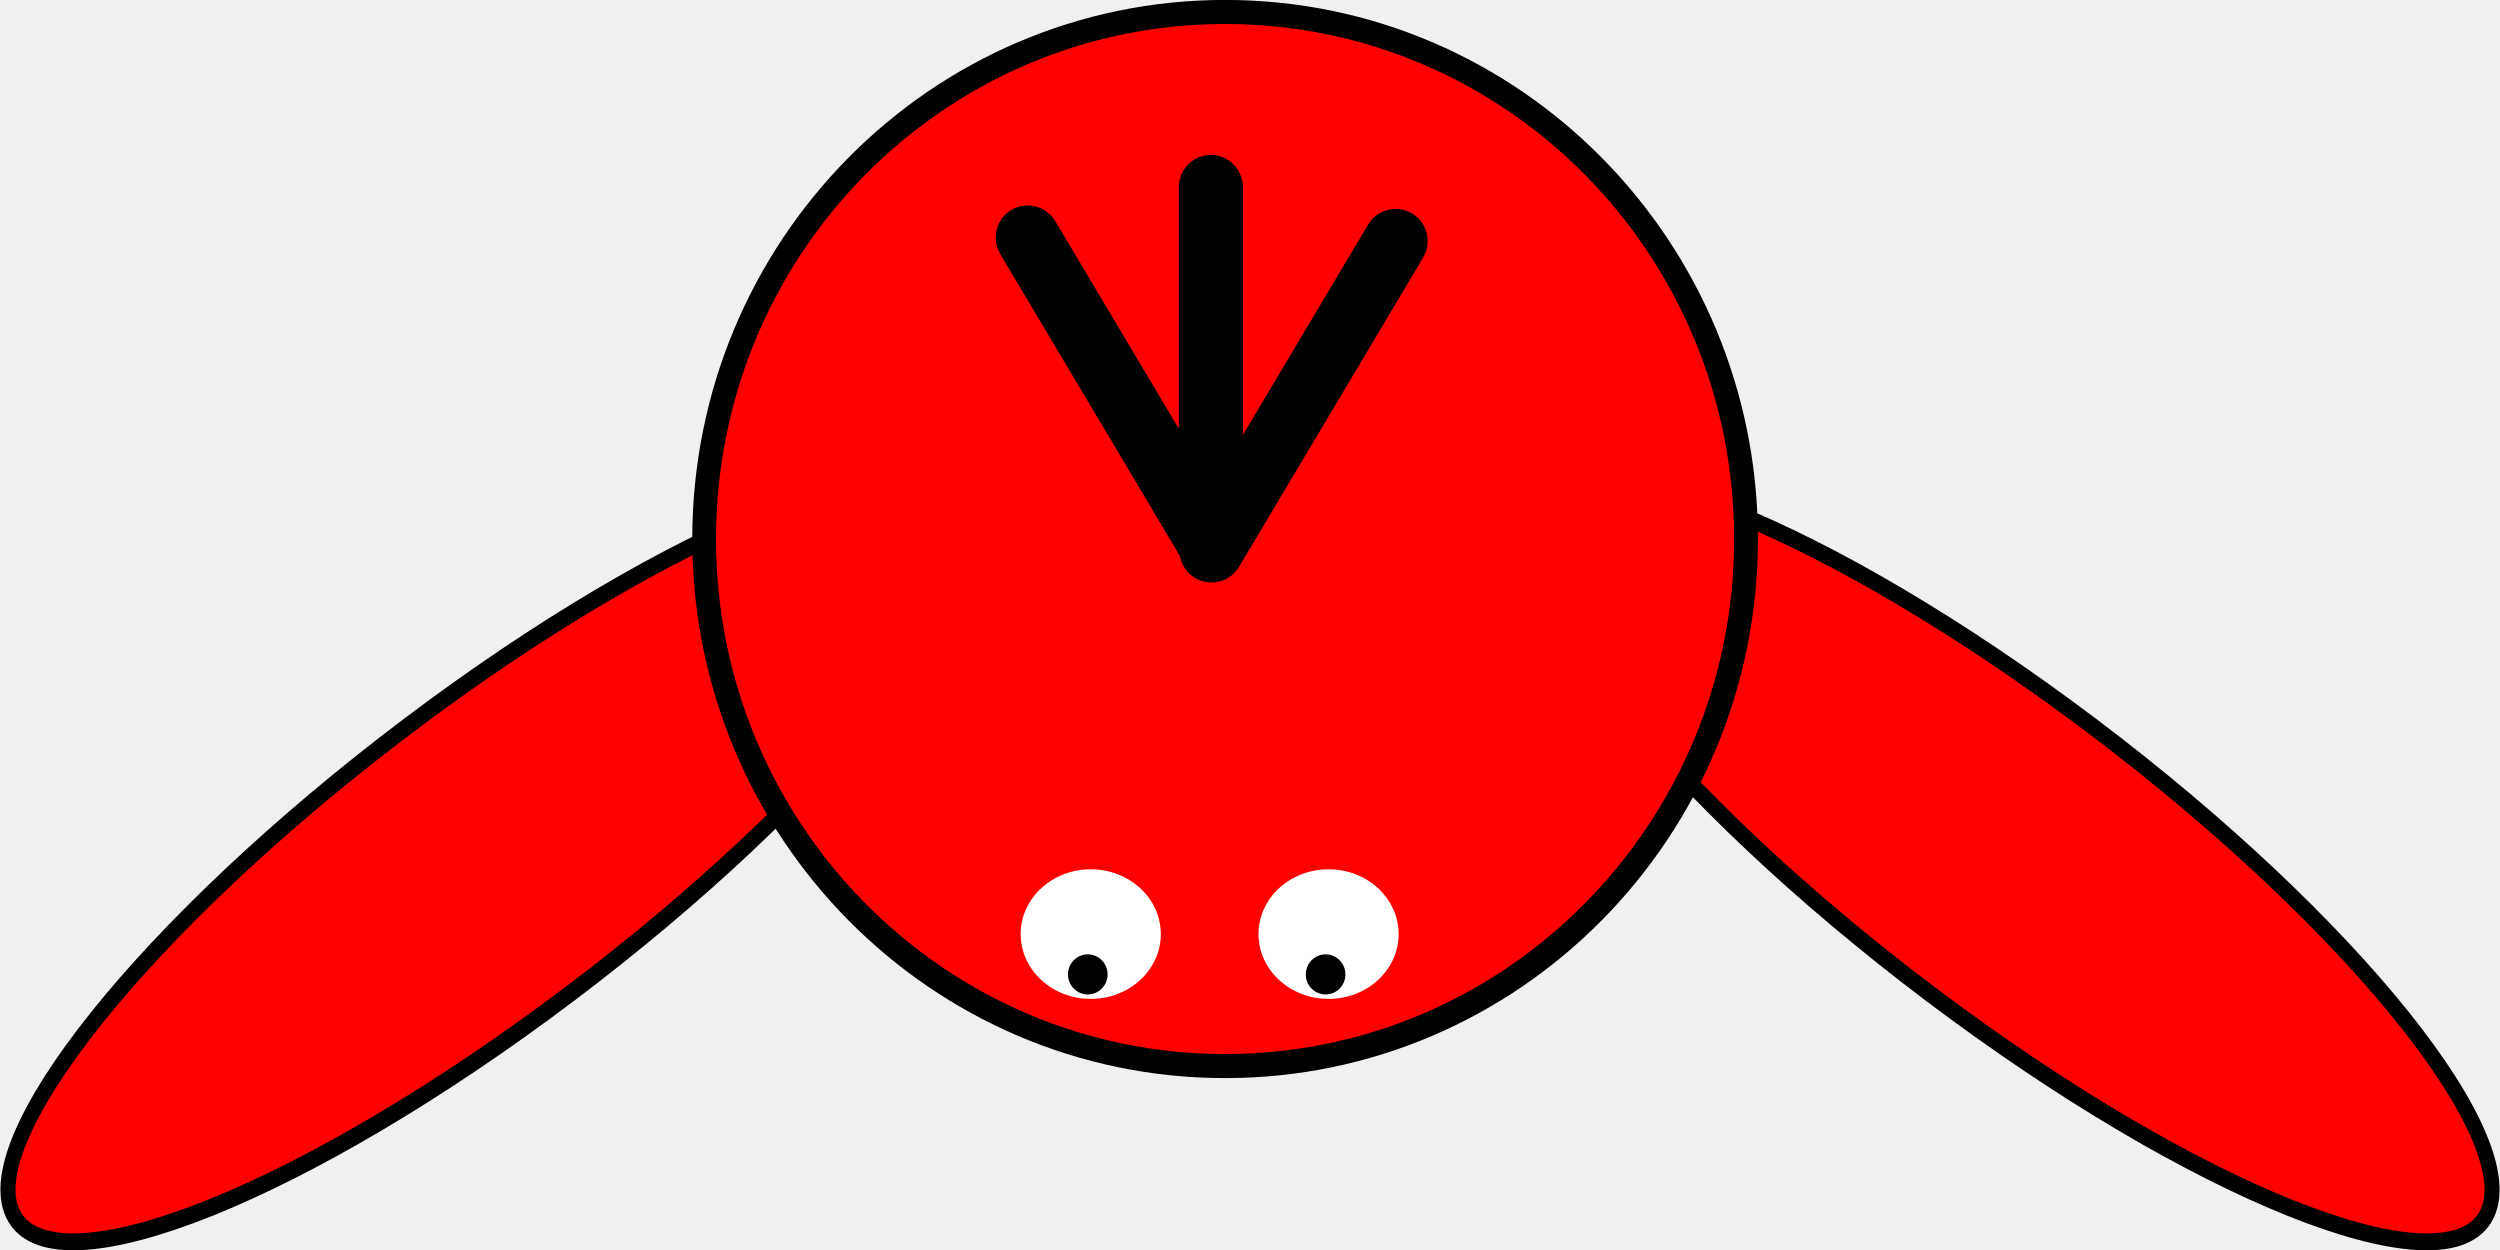
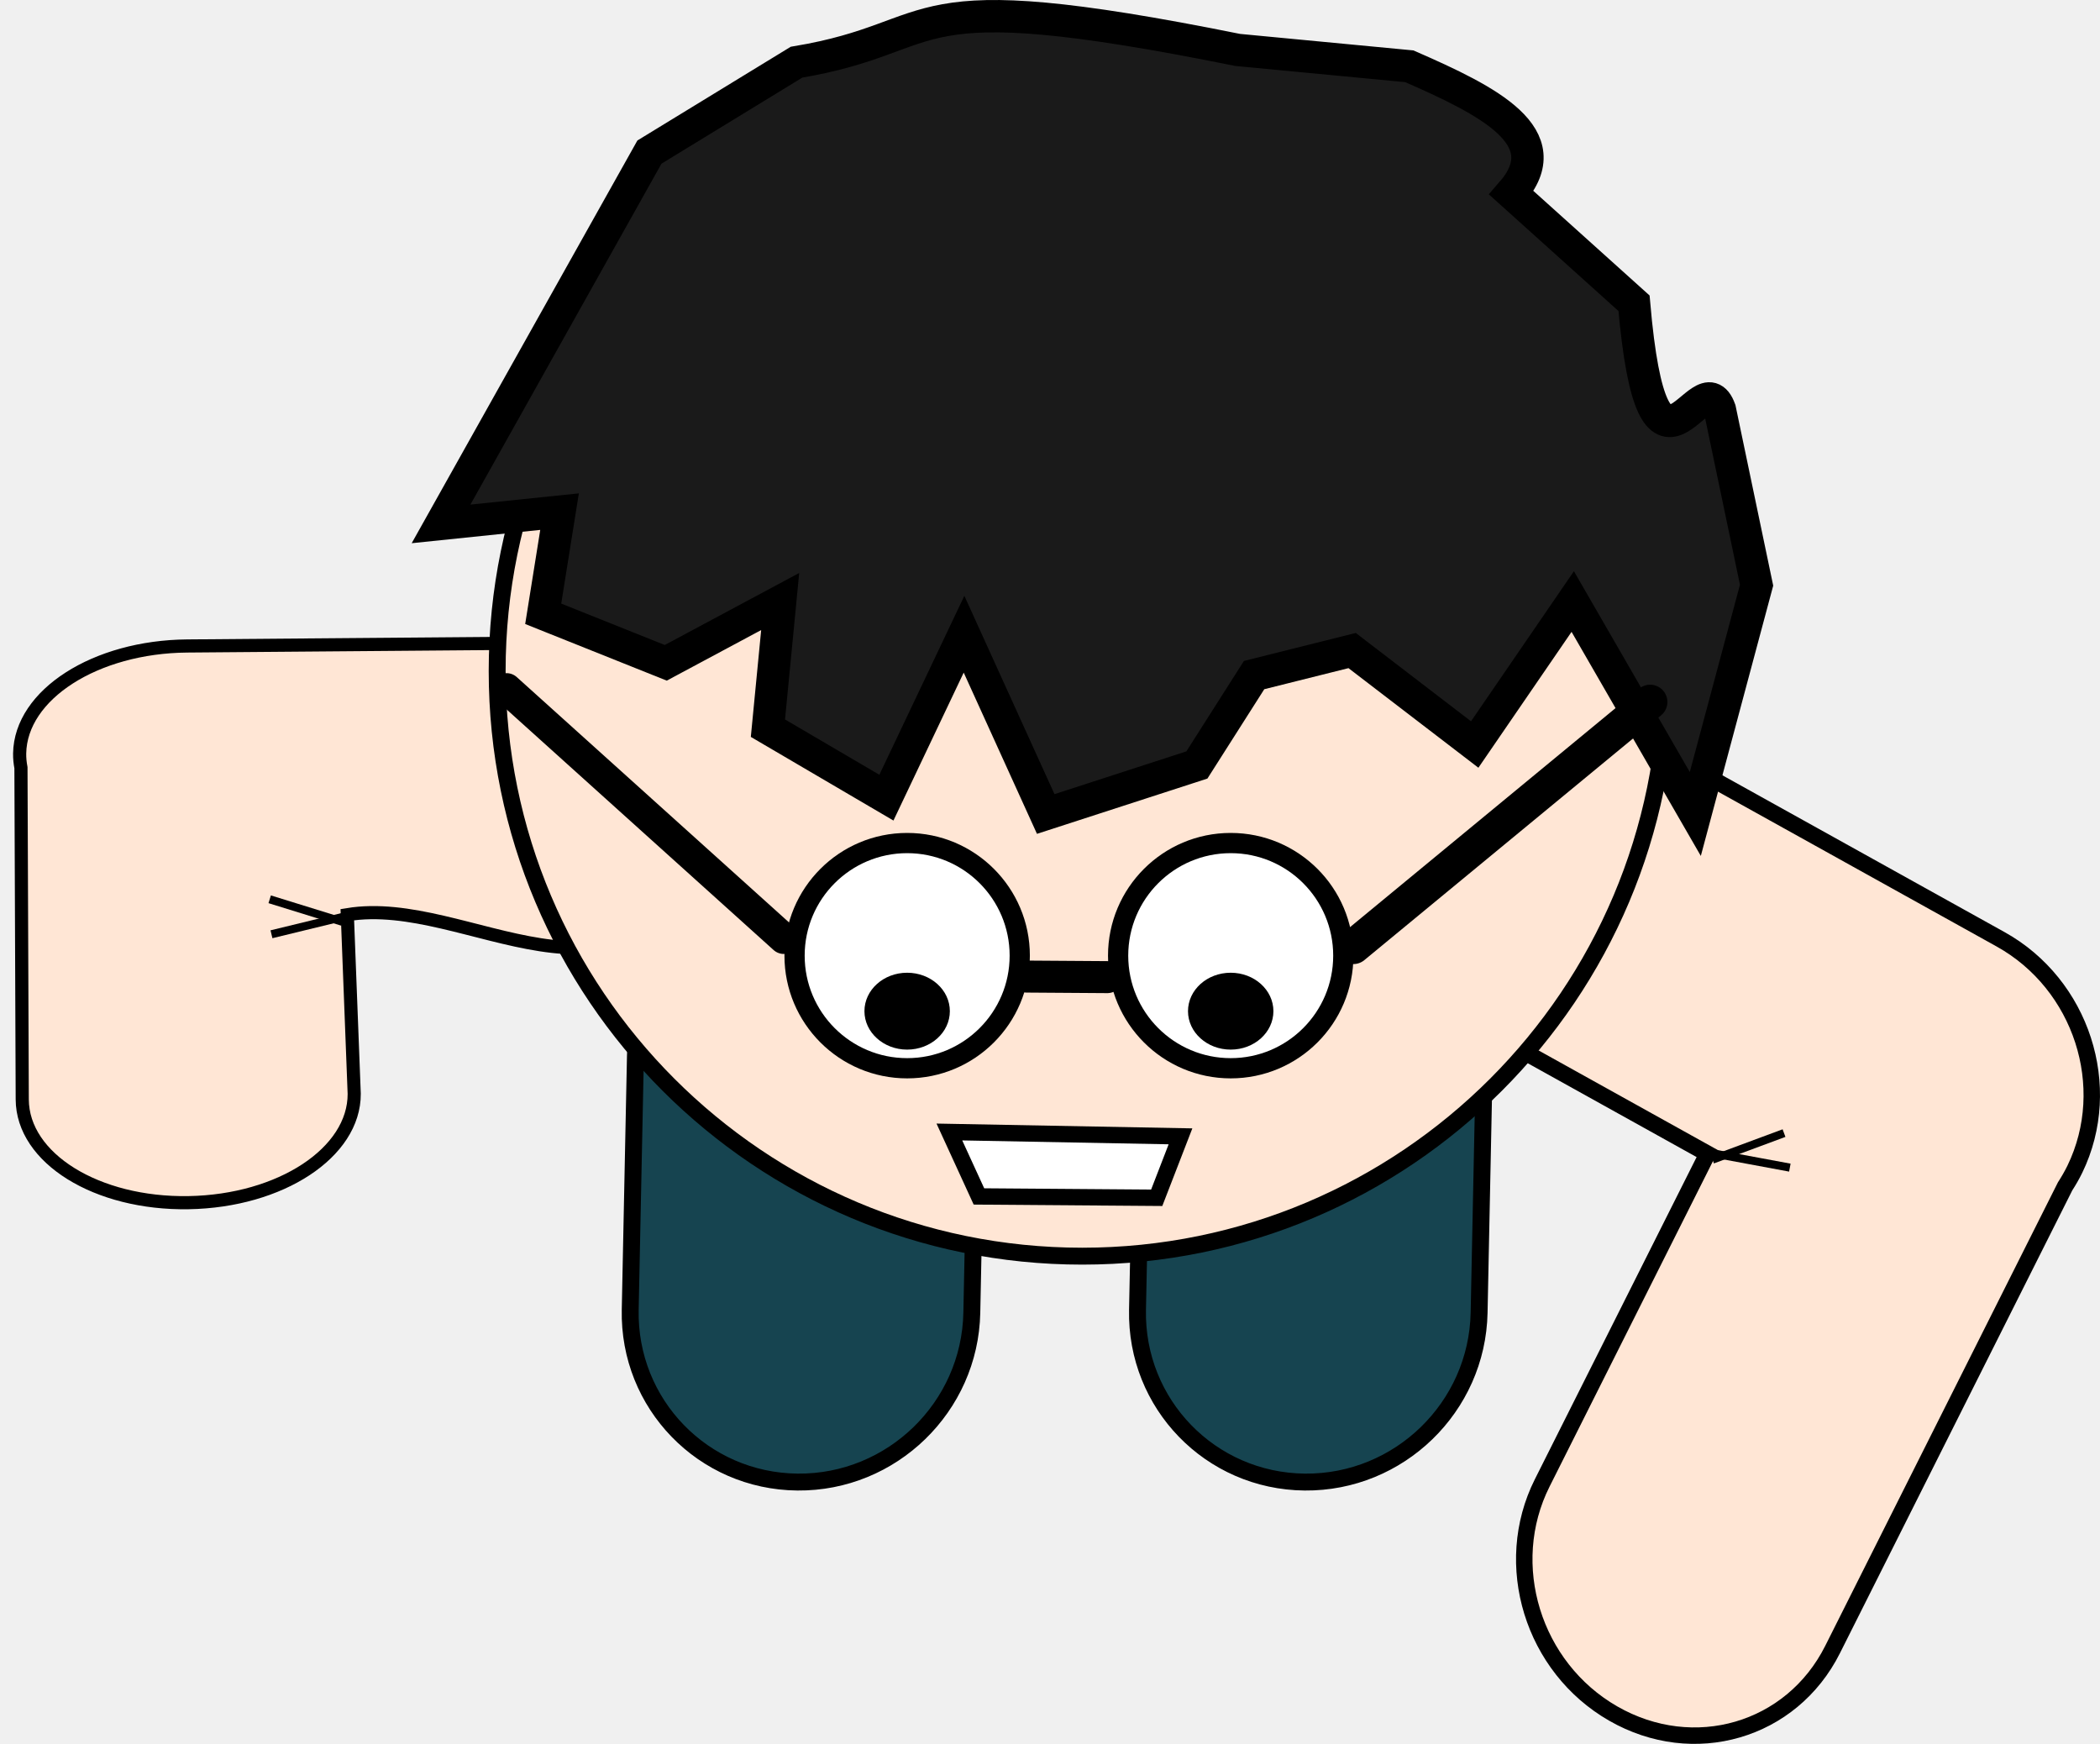
- <svg xmlns="http://www.w3.org/2000/svg" width="64.002" height="31.997" id="svg2" version="1.1">
-   <defs id="defs4" />
-   <g id="layer1" transform="translate(-169.7518,-388.9977)">
-     <g id="g3030" transform="matrix(0.2029483,0,0,0.2053282,135.3019,334.5536)">
-       <path transform="matrix(0.8813628,-0.6570573,0.5934609,0.9758113,-154.9476,174.8553)" d="m 275.714,342.362 c 0,9.468 -30.381,17.143 -67.857,17.143 -37.476,0 -67.857,-7.675 -67.857,-17.143 0,-9.468 30.381,-17.143 67.857,-17.143 37.476,0 67.857,7.675 67.857,17.143 z" id="path2987" style="color:#000000;fill:#ff0000;fill-opacity:1;fill-rule:nonzero;stroke:#000000;stroke-width:1.789;stroke-opacity:1;marker:none;visibility:visible;display:inline;overflow:visible;enable-background:accumulate" />
-       <path style="color:#000000;fill:#ff0000;fill-opacity:1;fill-rule:nonzero;stroke:#000000;stroke-width:1.789;stroke-opacity:1;marker:none;visibility:visible;display:inline;overflow:visible;enable-background:accumulate" id="path2989" d="m 275.714,342.362 c 0,9.468 -30.381,17.143 -67.857,17.143 -37.476,0 -67.857,-7.675 -67.857,-17.143 0,-9.468 30.381,-17.143 67.857,-17.143 37.476,0 67.857,7.675 67.857,17.143 z" transform="matrix(-0.8813628,-0.6570573,-0.5934609,0.9758113,809.8047,174.8553)" />
-       <path d="m 390,332.362 c 0,36.293 -29.421,65.714 -65.714,65.714 -36.293,0 -65.714,-29.421 -65.714,-65.714 0,-36.293 29.421,-65.714 65.714,-65.714 36.293,0 65.714,29.421 65.714,65.714 z" id="path2985" style="color:#000000;fill:#ff0000;fill-opacity:1;fill-rule:nonzero;stroke:#000000;stroke-width:3;stroke-opacity:1;marker:none;visibility:visible;display:inline;overflow:visible;enable-background:accumulate" />
-       <g id="g3001">
-         <path style="color:#000000;fill:#ffffff;fill-opacity:1;fill-rule:nonzero;stroke:none;stroke-width:1;marker:none;visibility:visible;display:inline;overflow:visible;enable-background:accumulate" id="path2993" d="m 316.178,381.621 c 0,4.463 -3.957,8.081 -8.839,8.081 -4.882,0 -8.839,-3.618 -8.839,-8.081 0,-4.463 3.957,-8.081 8.839,-8.081 4.882,0 8.839,3.618 8.839,8.081 z" />
-         <path style="color:#000000;fill:#000000;fill-opacity:1;fill-rule:nonzero;stroke:none;stroke-width:1;marker:none;visibility:visible;display:inline;overflow:visible;enable-background:accumulate" id="path2999" d="m 310,386.826 c 0,1.381 -1.119,2.5 -2.5,2.5 -1.381,0 -2.5,-1.119 -2.5,-2.5 0,-1.381 1.119,-2.5 2.5,-2.5 1.381,0 2.5,1.119 2.5,2.5 z" transform="translate(-0.5357143,-0.1785714)" />
+ <svg xmlns="http://www.w3.org/2000/svg" width="64.903" height="53.891" id="svg3044" version="1.1">
+   <defs id="defs3046" />
+   <g id="layer1" transform="translate(-204.5209,-541.3204)">
+     <g id="g3236" transform="matrix(0.2228346,0,0,0.2228346,154.6638,462.2845)">
+       <path transform="matrix(5.033734,0,0,6.810584,586.6066,301.7868)" d="m -34.821,18.319 c 0,4.438 -3.478,8.036 -7.768,8.036 -4.29,0 -7.768,-3.598 -7.768,-8.036 0,-4.438 3.478,-8.036 7.768,-8.036 4.29,0 7.768,3.598 7.768,8.036 z" id="path3302" style="color:#000000;fill:#000000;fill-opacity:1;fill-rule:nonzero;stroke:#000000;stroke-width:2;stroke-linecap:round;stroke-linejoin:round;stroke-miterlimit:4;stroke-opacity:1;stroke-dasharray:none;stroke-dashoffset:0;marker:none;visibility:visible;display:inline;overflow:visible;enable-background:accumulate" />
+       <g id="g3270" transform="matrix(1.172645,0,0,1.172645,-39.56675,-124.1394)">
+         <g id="g4195">
+           <path style="fill:#ffe6d5;stroke:#000000;stroke-opacity:1;color:#000000;fill-opacity:1;fill-rule:nonzero;stroke-width:1.944;marker:none;visibility:visible;display:inline;overflow:visible;enable-background:accumulate" d="m 406.041,488.783 c -9.579,-5.323 -21.07,-1.775 -25.79,7.963 -4.72,9.738 -0.828,21.868 8.75,27.191 l 37.496,20.836 -19.551,38.935 c -4.852,9.663 -1.108,21.818 8.404,27.275 9.513,5.457 21.087,2.094 25.939,-7.57 l 27.501,-54.775 c 0.415,-0.645 0.816,-1.334 1.162,-2.046 4.72,-9.738 0.788,-21.856 -8.79,-27.179 L 406.041,488.783 z" id="rect3060" transform="translate(-3.0172632e-7,-2.6086503e-6)" />
+           <g transform="matrix(-1,0,0,1,721.4538,-8.556486)" id="g4108">
+             <path transform="matrix(3.826933,0,0,3.826933,246.2819,415.0071)" id="path4110" d="M 12.564,36.327 10.354,35.507" style="fill:none;stroke:#000000;stroke-width:0.25;stroke-linecap:butt;stroke-linejoin:miter;stroke-opacity:1" />
+             <path style="fill:none;stroke:#000000;stroke-width:0.957;stroke-linecap:butt;stroke-linejoin:miter;stroke-opacity:1" d="m 294.086,553.327 -8.869,1.647" id="path4112" />
+           </g>
+         </g>
+         <g id="g4201" transform="matrix(0.9931983,0.1164349,0.1164349,-0.9931983,-54.33706,967.6495)">
+           <path id="path4203" d="m 242.752,514.69 c -10.79,-1.354 -18.905,-8.005 -18.212,-14.926 0.057,-0.568 0.181,-1.125 0.349,-1.659 l 4.721,-38.952 c 0.842,-6.902 10.185,-11.283 20.964,-9.833 10.779,1.45 18.796,8.168 17.954,15.07 l -3.276,20.942 c 14.03,4.055 33.429,-10.433 42.09,12.164 3.892,10.154 18.933,8.028 18.241,14.949 -0.693,6.921 -9.951,11.391 -20.741,10.037 z" style="color:#000000;fill:#ffe6d5;fill-opacity:1;fill-rule:nonzero;stroke:#000000;stroke-width:1.554;stroke-opacity:1;marker:none;visibility:visible;display:inline;overflow:visible;enable-background:accumulate" />
+           <g id="g4205" transform="translate(-29.2948,-68.90206)">
+             <path id="path4207" d="M 12.564,36.327 10.354,35.507" style="fill:none;stroke:#000000;stroke-width:0.25;stroke-linecap:butt;stroke-linejoin:miter;stroke-opacity:1" transform="matrix(3.826933,0,0,3.826933,246.2819,415.0071)" />
+             <path style="fill:none;stroke:#000000;stroke-width:0.957;stroke-linecap:butt;stroke-linejoin:miter;stroke-opacity:1" d="m 294.086,553.327 -8.869,1.647" id="path4209" />
+           </g>
+         </g>
+         <g id="g3304" transform="translate(-5.253424,0)" style="fill:#164450">
+           <rect transform="matrix(-0.02055307,0.9997888,0.9999567,0.00930616,0,0)" style="color:#000000;fill:#164450;fill-opacity:1;fill-rule:nonzero;stroke:#000000;stroke-width:2;stroke-opacity:1;marker:none;visibility:visible;display:inline;overflow:visible;enable-background:accumulate" id="rect3099" width="70.524" height="40.404" x="509.517" y="375.857" ry="20.202" />
+           <rect ry="20.202" y="315.866" x="510.075" height="40.404" width="70.524" id="rect3101" style="color:#000000;fill:#164450;fill-opacity:1;fill-rule:nonzero;stroke:#000000;stroke-width:2;stroke-opacity:1;marker:none;visibility:visible;display:inline;overflow:visible;enable-background:accumulate" transform="matrix(-0.02055307,0.9997888,0.9999567,0.00930616,0,0)" />
+         </g>
+         <g id="g3103" style="fill:#ffe6d5;stroke:#000000;stroke-opacity:1">
+           <g id="g3265">
+             <path style="color:#000000;fill:#ffe6d5;fill-opacity:1;fill-rule:nonzero;stroke:#000000;stroke-width:1.401;stroke-opacity:1;marker:none;visibility:visible;display:inline;overflow:visible;enable-background:accumulate" id="path3052" d="m 375.777,472.535 c 0,26.779 -21.709,48.487 -48.487,48.487 -26.779,0 -48.487,-21.709 -48.487,-48.487 0,-26.779 21.709,-48.487 48.487,-48.487 26.779,0 48.487,21.709 48.487,48.487 z" transform="matrix(1.42721,0,0,1.42721,-114.5676,-186.7194)" />
+           </g>
+         </g>
+         <g id="g3070" transform="translate(0,-12.30086)">
+           <path transform="matrix(1.6,0,0,1.6,-203.1417,-331.503)" d="m 341.937,540.72 c 0,4.184 -3.392,7.576 -7.576,7.576 -4.184,0 -7.576,-3.392 -7.576,-7.576 0,-4.184 3.392,-7.576 7.576,-7.576 4.184,0 7.576,3.392 7.576,7.576 z" id="path3064" style="color:#000000;fill:#ffffff;fill-opacity:1;fill-rule:nonzero;stroke:none;stroke-width:1;marker:none;visibility:visible;display:inline;overflow:visible;enable-background:accumulate" />
+           <path transform="translate(-2.525381,-0.5050763)" d="m 339.411,540.72 c 0,2.511 -2.261,4.546 -5.051,4.546 -2.789,0 -5.051,-2.035 -5.051,-4.546 0,-2.511 2.261,-4.546 5.051,-4.546 2.789,0 5.051,2.035 5.051,4.546 z" id="path3068" style="color:#000000;fill:#000000;fill-opacity:1;fill-rule:nonzero;stroke:none;stroke-width:1;marker:none;visibility:visible;display:inline;overflow:visible;enable-background:accumulate" />
+         </g>
+         <path style="fill:#ffffff;stroke:#000000;stroke-width:1.935px;stroke-linecap:butt;stroke-linejoin:miter;stroke-opacity:1" d="m 336.83,542.203 3.496,7.621 21.026,0.159 2.813,-7.267 z" id="path3326" />
+         <g transform="translate(0,-12.30086)" id="g4155">
+           <path style="color:#000000;fill:#ffffff;fill-opacity:1;fill-rule:nonzero;stroke:none;stroke-width:1;marker:none;visibility:visible;display:inline;overflow:visible;enable-background:accumulate" id="path4157" d="m 341.937,540.72 c 0,4.184 -3.392,7.576 -7.576,7.576 -4.184,0 -7.576,-3.392 -7.576,-7.576 0,-4.184 3.392,-7.576 7.576,-7.576 4.184,0 7.576,3.392 7.576,7.576 z" transform="matrix(1.6,0,0,1.6,-203.1417,-331.503)" />
+           <path style="color:#000000;fill:#000000;fill-opacity:1;fill-rule:nonzero;stroke:none;stroke-width:1;marker:none;visibility:visible;display:inline;overflow:visible;enable-background:accumulate" id="path4159" d="m 339.411,540.72 c 0,2.511 -2.261,4.546 -5.051,4.546 -2.789,0 -5.051,-2.035 -5.051,-4.546 0,-2.511 2.261,-4.546 5.051,-4.546 2.789,0 5.051,2.035 5.051,4.546 z" transform="translate(-2.525381,-0.5050763)" />
+         </g>
+         <g id="g4161" transform="translate(0,-12.30086)">
+           <path style="color:#000000;fill:#000000;fill-opacity:1;fill-rule:nonzero;stroke:none;stroke-width:1;marker:none;visibility:visible;display:inline;overflow:visible;enable-background:accumulate" id="path4167" d="m 341.937,540.72 c 0,4.184 -3.392,7.576 -7.576,7.576 -4.184,0 -7.576,-3.392 -7.576,-7.576 0,-4.184 3.392,-7.576 7.576,-7.576 4.184,0 7.576,3.392 7.576,7.576 z" transform="matrix(1.915706,0,0,1.915706,-308.7013,-502.2115)" />
+           <path transform="matrix(1.6,0,0,1.6,-203.1417,-331.503)" d="m 341.937,540.72 c 0,4.184 -3.392,7.576 -7.576,7.576 -4.184,0 -7.576,-3.392 -7.576,-7.576 0,-4.184 3.392,-7.576 7.576,-7.576 4.184,0 7.576,3.392 7.576,7.576 z" id="path4163" style="color:#000000;fill:#ffffff;fill-opacity:1;fill-rule:nonzero;stroke:none;stroke-width:1;marker:none;visibility:visible;display:inline;overflow:visible;enable-background:accumulate" />
+           <path transform="translate(-2.525381,-0.5050763)" d="m 339.411,540.72 c 0,2.511 -2.261,4.546 -5.051,4.546 -2.789,0 -5.051,-2.035 -5.051,-4.546 0,-2.511 2.261,-4.546 5.051,-4.546 2.789,0 5.051,2.035 5.051,4.546 z" id="path4165" style="color:#000000;fill:#000000;fill-opacity:1;fill-rule:nonzero;stroke:none;stroke-width:1;marker:none;visibility:visible;display:inline;overflow:visible;enable-background:accumulate" />
+         </g>
+         <g transform="translate(38.26933,-12.30086)" id="g4169">
+           <path transform="matrix(1.915706,0,0,1.915706,-308.7013,-502.2115)" d="m 341.937,540.72 c 0,4.184 -3.392,7.576 -7.576,7.576 -4.184,0 -7.576,-3.392 -7.576,-7.576 0,-4.184 3.392,-7.576 7.576,-7.576 4.184,0 7.576,3.392 7.576,7.576 z" id="path4171" style="color:#000000;fill:#000000;fill-opacity:1;fill-rule:nonzero;stroke:none;stroke-width:1;marker:none;visibility:visible;display:inline;overflow:visible;enable-background:accumulate" />
+           <path style="color:#000000;fill:#ffffff;fill-opacity:1;fill-rule:nonzero;stroke:none;stroke-width:1;marker:none;visibility:visible;display:inline;overflow:visible;enable-background:accumulate" id="path4173" d="m 341.937,540.72 c 0,4.184 -3.392,7.576 -7.576,7.576 -4.184,0 -7.576,-3.392 -7.576,-7.576 0,-4.184 3.392,-7.576 7.576,-7.576 4.184,0 7.576,3.392 7.576,7.576 z" transform="matrix(1.6,0,0,1.6,-203.1417,-331.503)" />
+           <path style="color:#000000;fill:#000000;fill-opacity:1;fill-rule:nonzero;stroke:none;stroke-width:1;marker:none;visibility:visible;display:inline;overflow:visible;enable-background:accumulate" id="path4175" d="m 339.411,540.72 c 0,2.511 -2.261,4.546 -5.051,4.546 -2.789,0 -5.051,-2.035 -5.051,-4.546 0,-2.511 2.261,-4.546 5.051,-4.546 2.789,0 5.051,2.035 5.051,4.546 z" transform="translate(-2.525381,-0.5050763)" />
+         </g>
      </g>
-       <g transform="translate(30,0)" id="g3005">
-         <path d="m 316.178,381.621 c 0,4.463 -3.957,8.081 -8.839,8.081 -4.882,0 -8.839,-3.618 -8.839,-8.081 0,-4.463 3.957,-8.081 8.839,-8.081 4.882,0 8.839,3.618 8.839,8.081 z" id="path3007" style="color:#000000;fill:#ffffff;fill-opacity:1;fill-rule:nonzero;stroke:none;stroke-width:1;marker:none;visibility:visible;display:inline;overflow:visible;enable-background:accumulate" />
-         <path transform="translate(-0.5357143,-0.1785714)" d="m 310,386.826 c 0,1.381 -1.119,2.5 -2.5,2.5 -1.381,0 -2.5,-1.119 -2.5,-2.5 0,-1.381 1.119,-2.5 2.5,-2.5 1.381,0 2.5,1.119 2.5,2.5 z" id="path3009" style="color:#000000;fill:#000000;fill-opacity:1;fill-rule:nonzero;stroke:none;stroke-width:1;marker:none;visibility:visible;display:inline;overflow:visible;enable-background:accumulate" />
-       </g>
-       <rect style="color:#000000;fill:#000000;fill-opacity:1;fill-rule:nonzero;stroke:none;stroke-width:1;marker:none;visibility:visible;display:inline;overflow:visible;enable-background:accumulate" id="rect3011" width="8.064" height="53.05" x="100.425" y="401.878" transform="matrix(0.8619557,-0.5069836,0.5157889,0.8567157,0,0)" ry="4.032" />
-       <rect y="284.469" x="318.447" height="52.887" width="8.088" id="rect3013" style="color:#000000;fill:#000000;fill-opacity:1;fill-rule:nonzero;stroke:none;stroke-width:1;marker:none;visibility:visible;display:inline;overflow:visible;enable-background:accumulate" ry="4.044" />
-       <rect ry="4.032" transform="matrix(0.8619557,0.5069836,0.5157889,-0.8567157,0,0)" y="-128.184" x="444.509" height="53.05" width="8.064" id="rect3017" style="color:#000000;fill:#000000;fill-opacity:1;fill-rule:nonzero;stroke:none;stroke-width:1;marker:none;visibility:visible;display:inline;overflow:visible;enable-background:accumulate" />
+       <path style="fill:#1a1a1a;stroke:#000000;stroke-width:1px;stroke-linecap:butt;stroke-linejoin:miter;stroke-opacity:1" d="M 7.955,15.68 14.395,4.19 18.94,1.412 C 23.739,0.612 21.856,-1.128 32.577,1.033 l 5.303,0.505 c 2.454,1.071 4.669,2.182 3.157,3.914 l 3.788,3.409 c 0.589,6.817 2.062,1.641 2.652,3.283 l 1.136,5.43 -1.894,7.071 -3.788,-6.566 -3.03,4.419 -3.788,-2.904 -3.03,0.758 -1.768,2.778 -4.672,1.515 -2.525,-5.556 -2.399,5.051 -3.662,-2.147 0.379,-3.914 -3.536,1.894 -3.788,-1.515 0.505,-3.157 z" id="path4183" transform="matrix(4.487633,0,0,4.487633,249.2143,356.9738)" />
    </g>
+     <path style="fill:none;stroke:#000000;stroke-width:0.989px;stroke-linecap:round;stroke-linejoin:miter;stroke-opacity:1" d="m 236.252,571.5 2.491,0.017" id="path4177" />
+     <path style="fill:none;stroke:#000000;stroke-width:0.953px;stroke-linecap:round;stroke-linejoin:round;stroke-opacity:1" d="m 228.748,570.325 -8.574,-7.726" id="path4179" />
+     <path style="fill:none;stroke:#000000;stroke-width:1.068px;stroke-linecap:round;stroke-linejoin:round;stroke-opacity:1" d="m 246.347,570.58 9.173,-7.566" id="path4181" />
  </g>
</svg>
